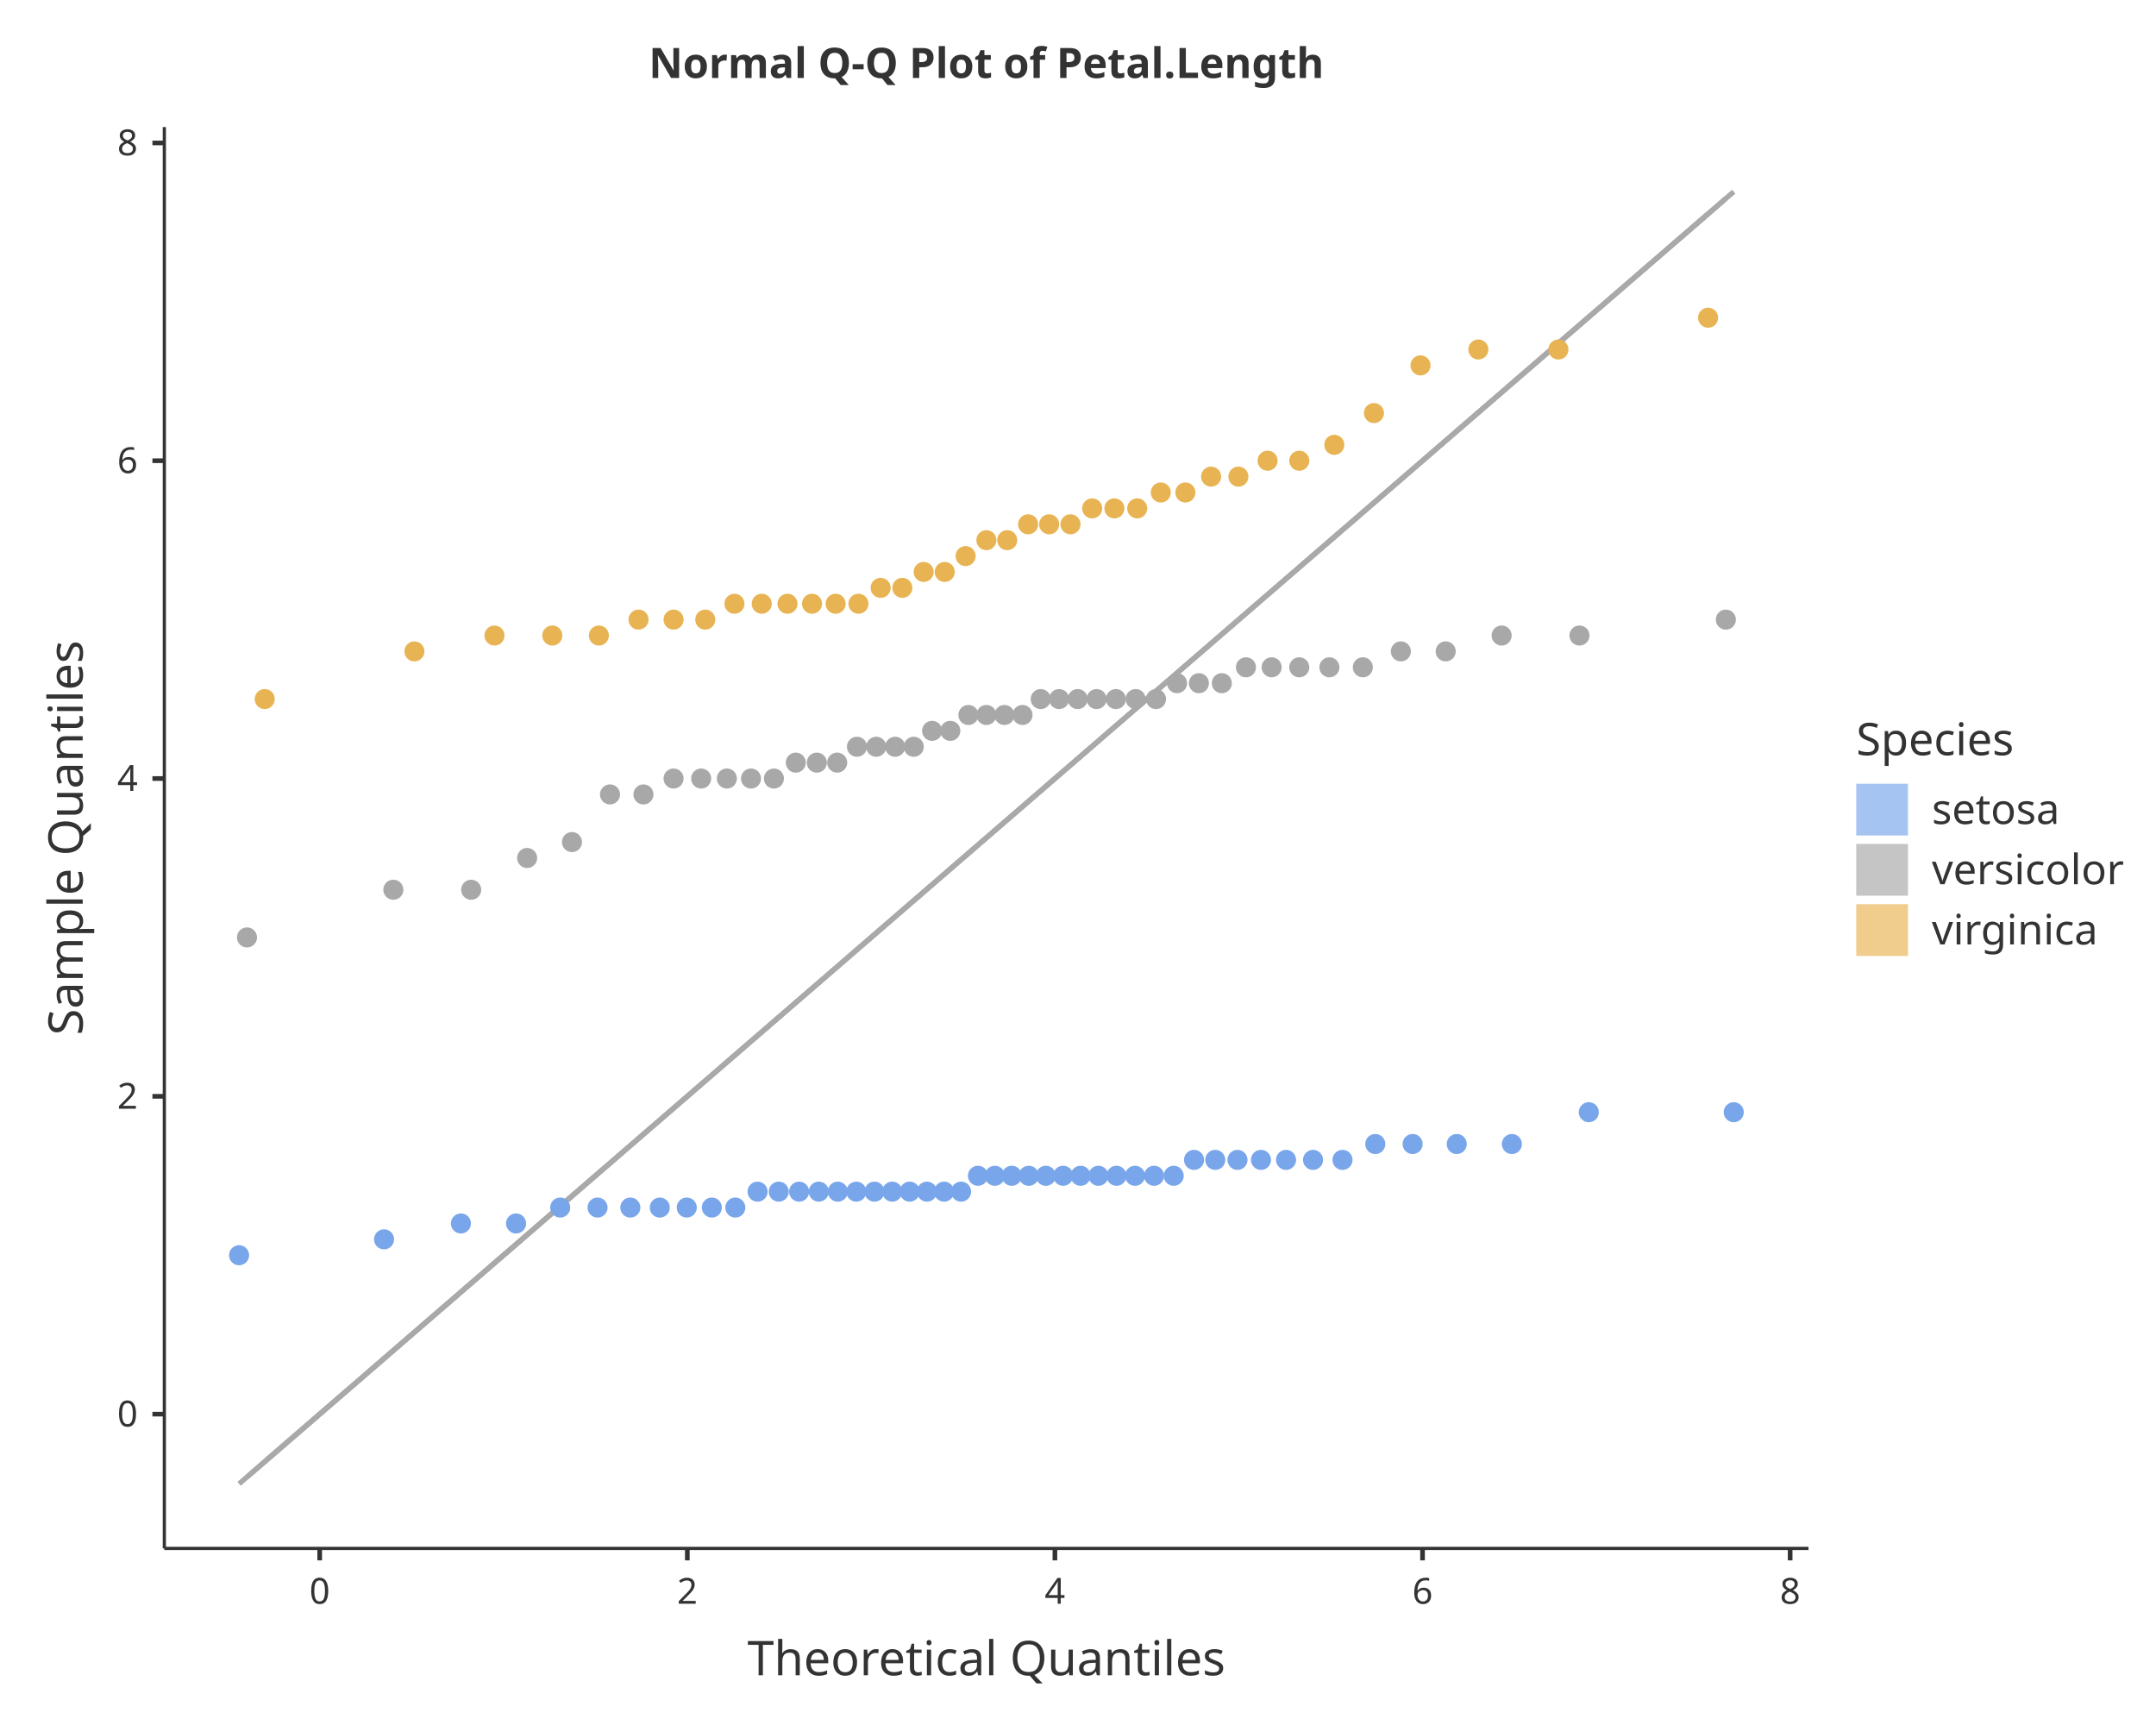
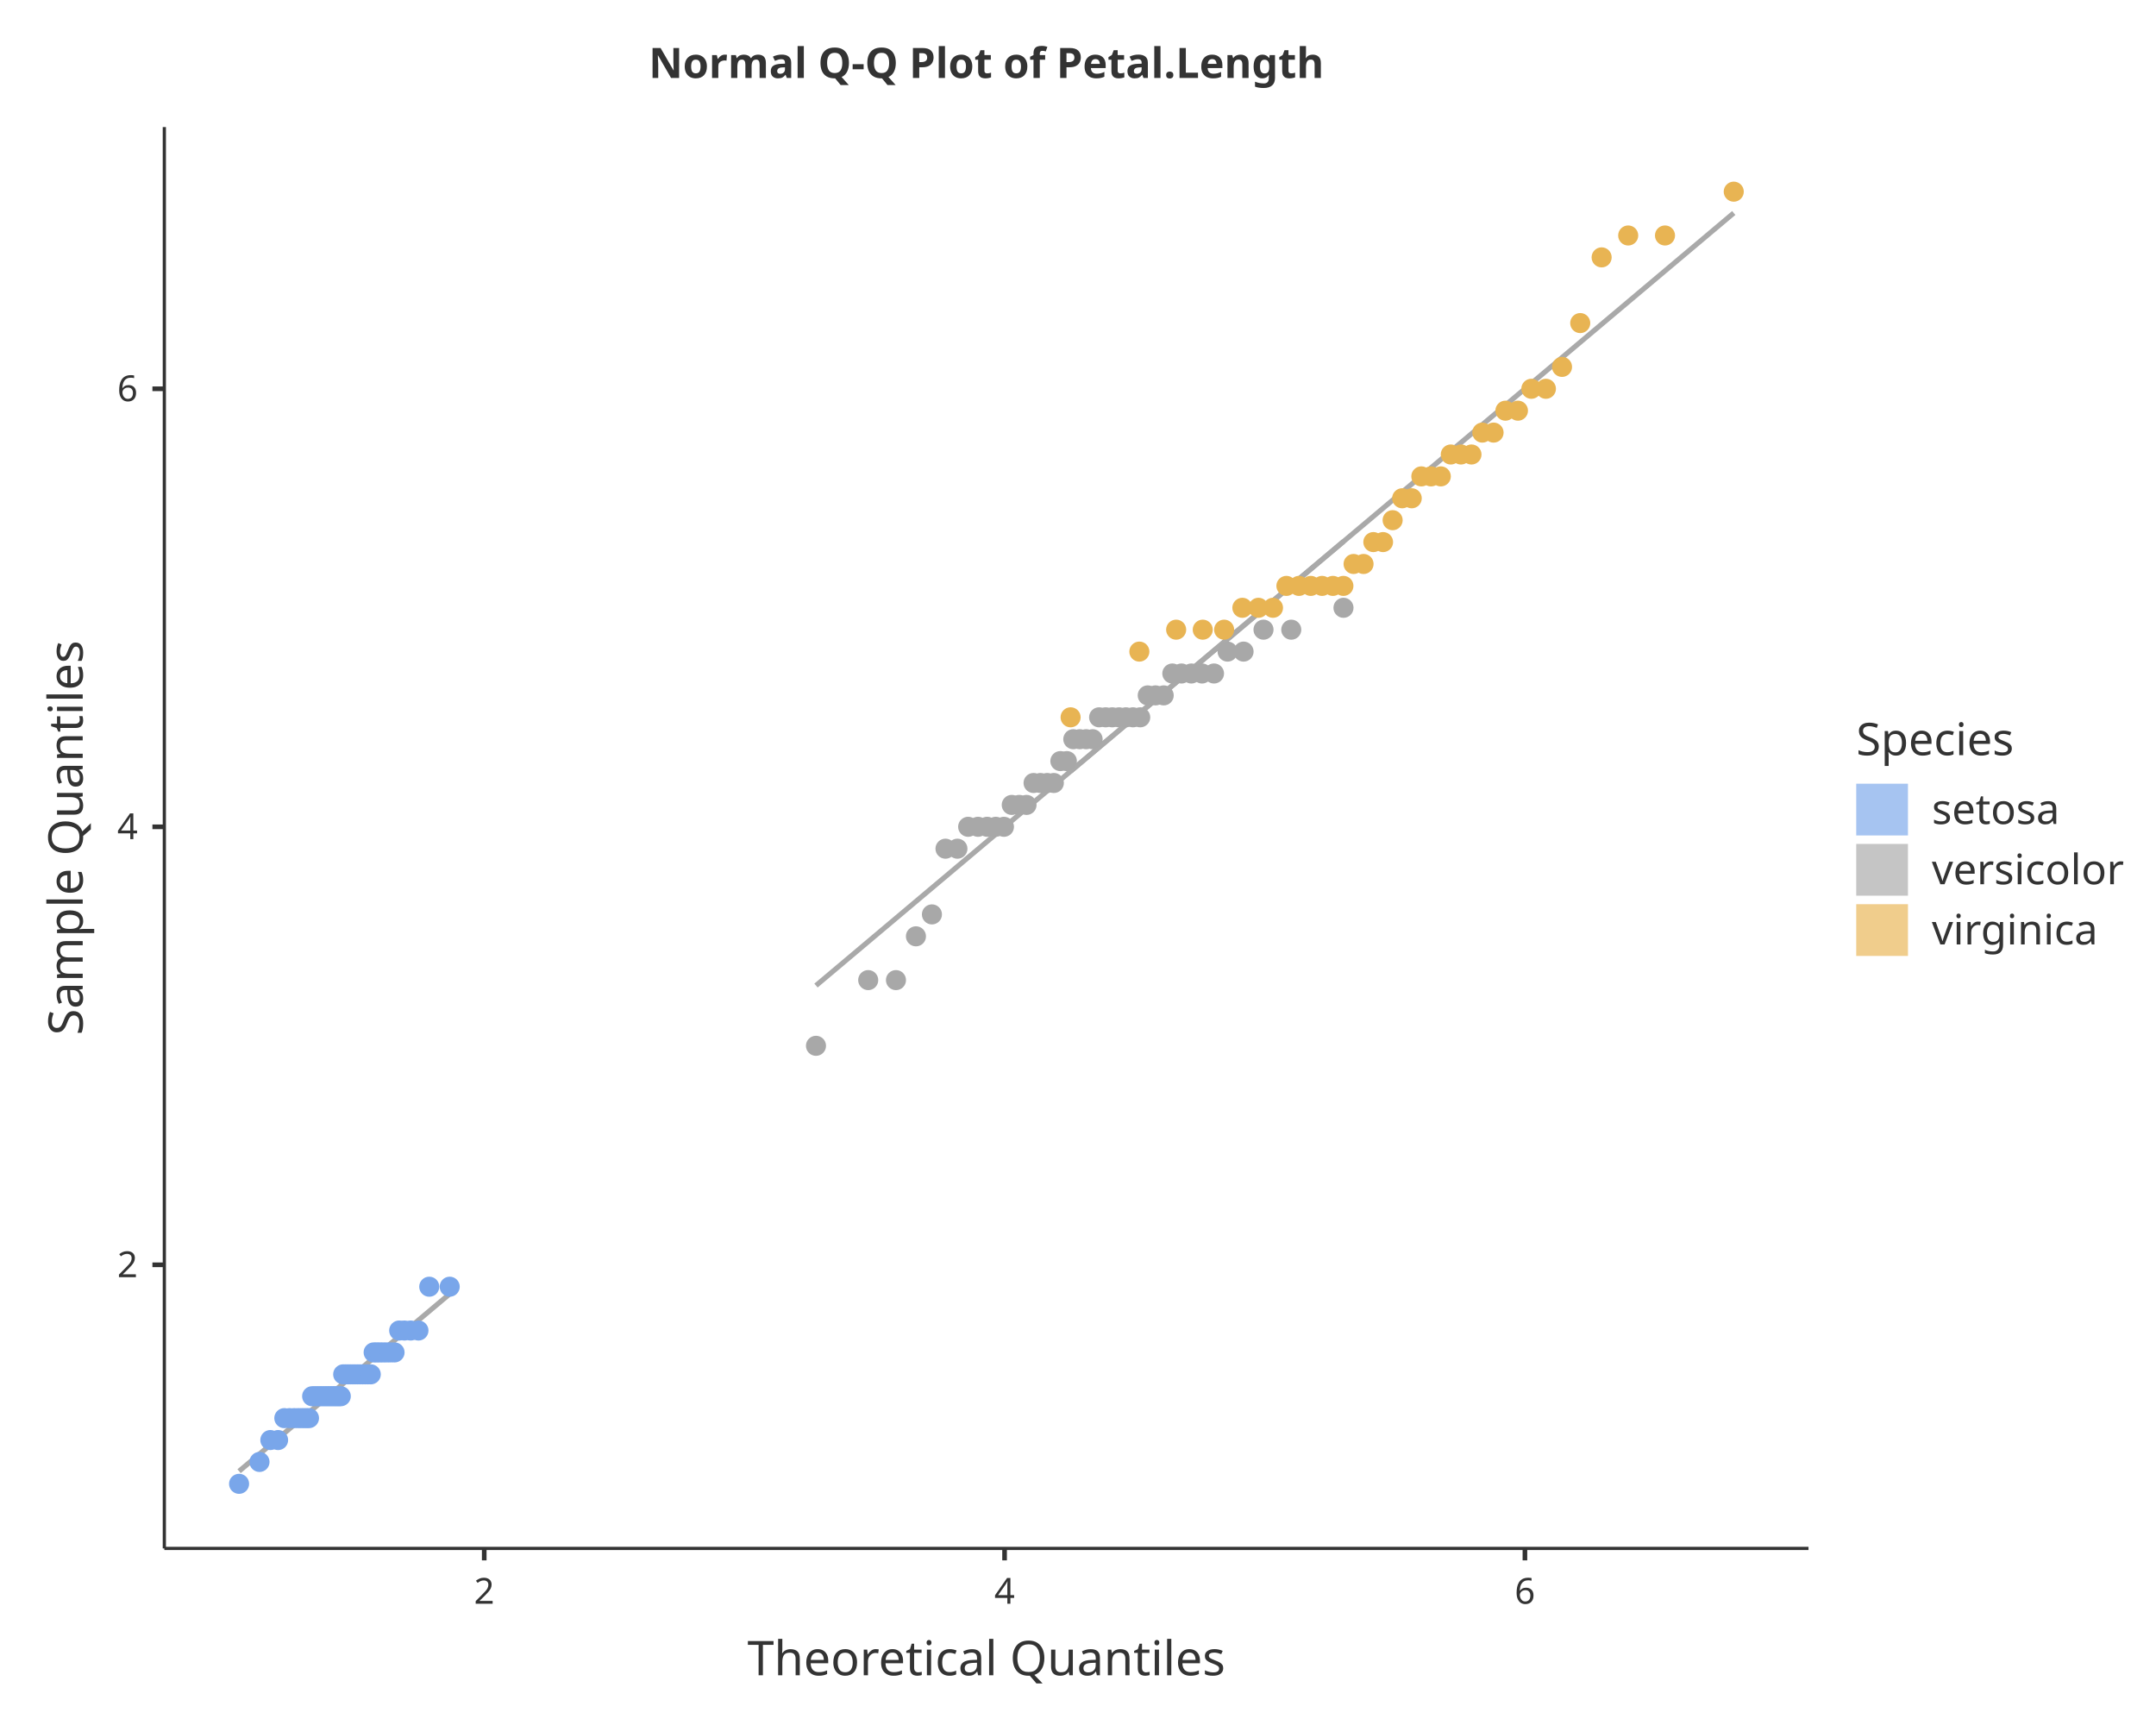
<svg xmlns="http://www.w3.org/2000/svg" class="svglite" data-engine-version="2.0" width="720.00pt" height="576.00pt" viewBox="0 0 720.00 576.00">
  <defs>
    <style type="text/css">
    .svglite line, .svglite polyline, .svglite polygon, .svglite path, .svglite rect, .svglite circle {
      fill: none;
      stroke: #000000;
      stroke-linecap: round;
      stroke-linejoin: round;
      stroke-miterlimit: 10.00;
    }
  </style>
  </defs>
  <rect width="100%" height="100%" style="stroke: none; fill: #FFFFFF;" />
  <defs>
    <clipPath id="cpMC4wMHw3MjAuMDB8MC4wMHw1NzYuMDA=">
      <rect x="0.00" y="0.00" width="720.00" height="576.00" />
    </clipPath>
  </defs>
  <g clip-path="url(#cpMC4wMHw3MjAuMDB8MC4wMHw1NzYuMDA=)">
    <rect x="-0" y="0.00" width="720.00" height="576.00" style="stroke-width: 1.55; stroke: none;" />
  </g>
  <defs>
    <clipPath id="cpNTQuODh8NjAzLjk1fDQyLjQzfDUxNy4wNA==">
      <rect x="54.88" y="42.43" width="549.07" height="474.62" />
    </clipPath>
  </defs>
  <g clip-path="url(#cpNTQuODh8NjAzLjk1fDQyLjQzfDUxNy4wNA==)">
    <rect x="54.88" y="42.43" width="549.07" height="474.62" style="stroke-width: 1.55; stroke: none;" />
-     <polyline points="79.84,495.47 578.99,64.00 " style="stroke-width: 1.71; stroke: #A9A9A9; stroke-linecap: butt;" />
-     <polyline points="82.48,493.19 576.35,66.28 " style="stroke-width: 1.71; stroke: #A9A9A9; stroke-linecap: butt;" />
-     <polyline points="88.41,488.06 570.42,71.41 " style="stroke-width: 1.71; stroke: #A9A9A9; stroke-linecap: butt;" />
-     <circle cx="79.84" cy="419.14" r="2.84" style="stroke-width: 1.03; stroke: #79A6EA; fill: #79A6EA;" />
-     <circle cx="128.25" cy="413.83" r="2.84" style="stroke-width: 1.03; stroke: #79A6EA; fill: #79A6EA;" />
-     <circle cx="153.92" cy="408.53" r="2.84" style="stroke-width: 1.03; stroke: #79A6EA; fill: #79A6EA;" />
-     <circle cx="172.34" cy="408.53" r="2.84" style="stroke-width: 1.03; stroke: #79A6EA; fill: #79A6EA;" />
-     <circle cx="187.08" cy="403.22" r="2.84" style="stroke-width: 1.03; stroke: #79A6EA; fill: #79A6EA;" />
-     <circle cx="199.55" cy="403.22" r="2.84" style="stroke-width: 1.03; stroke: #79A6EA; fill: #79A6EA;" />
-     <circle cx="210.50" cy="403.22" r="2.84" style="stroke-width: 1.03; stroke: #79A6EA; fill: #79A6EA;" />
-     <circle cx="220.34" cy="403.22" r="2.84" style="stroke-width: 1.03; stroke: #79A6EA; fill: #79A6EA;" />
-     <circle cx="229.35" cy="403.22" r="2.84" style="stroke-width: 1.03; stroke: #79A6EA; fill: #79A6EA;" />
-     <circle cx="237.72" cy="403.22" r="2.84" style="stroke-width: 1.03; stroke: #79A6EA; fill: #79A6EA;" />
-     <circle cx="245.56" cy="403.22" r="2.84" style="stroke-width: 1.03; stroke: #79A6EA; fill: #79A6EA;" />
-     <circle cx="252.99" cy="397.91" r="2.84" style="stroke-width: 1.03; stroke: #79A6EA; fill: #79A6EA;" />
-     <circle cx="260.07" cy="397.91" r="2.84" style="stroke-width: 1.03; stroke: #79A6EA; fill: #79A6EA;" />
-     <circle cx="266.87" cy="397.91" r="2.84" style="stroke-width: 1.03; stroke: #79A6EA; fill: #79A6EA;" />
-     <circle cx="273.43" cy="397.91" r="2.84" style="stroke-width: 1.03; stroke: #79A6EA; fill: #79A6EA;" />
-     <circle cx="279.78" cy="397.91" r="2.84" style="stroke-width: 1.03; stroke: #79A6EA; fill: #79A6EA;" />
-     <circle cx="285.97" cy="397.91" r="2.84" style="stroke-width: 1.03; stroke: #79A6EA; fill: #79A6EA;" />
-     <circle cx="292.02" cy="397.91" r="2.84" style="stroke-width: 1.03; stroke: #79A6EA; fill: #79A6EA;" />
-     <circle cx="297.96" cy="397.91" r="2.84" style="stroke-width: 1.03; stroke: #79A6EA; fill: #79A6EA;" />
-     <circle cx="303.80" cy="397.91" r="2.84" style="stroke-width: 1.03; stroke: #79A6EA; fill: #79A6EA;" />
-     <circle cx="309.56" cy="397.91" r="2.84" style="stroke-width: 1.03; stroke: #79A6EA; fill: #79A6EA;" />
-     <circle cx="315.27" cy="397.91" r="2.84" style="stroke-width: 1.03; stroke: #79A6EA; fill: #79A6EA;" />
-     <circle cx="320.95" cy="397.91" r="2.84" style="stroke-width: 1.03; stroke: #79A6EA; fill: #79A6EA;" />
-     <circle cx="326.59" cy="392.61" r="2.84" style="stroke-width: 1.03; stroke: #79A6EA; fill: #79A6EA;" />
-     <circle cx="332.23" cy="392.61" r="2.84" style="stroke-width: 1.03; stroke: #79A6EA; fill: #79A6EA;" />
-     <circle cx="337.88" cy="392.61" r="2.84" style="stroke-width: 1.03; stroke: #79A6EA; fill: #79A6EA;" />
-     <circle cx="343.55" cy="392.61" r="2.84" style="stroke-width: 1.03; stroke: #79A6EA; fill: #79A6EA;" />
-     <circle cx="349.26" cy="392.61" r="2.84" style="stroke-width: 1.03; stroke: #79A6EA; fill: #79A6EA;" />
-     <circle cx="355.03" cy="392.61" r="2.84" style="stroke-width: 1.03; stroke: #79A6EA; fill: #79A6EA;" />
-     <circle cx="360.87" cy="392.61" r="2.84" style="stroke-width: 1.03; stroke: #79A6EA; fill: #79A6EA;" />
-     <circle cx="366.81" cy="392.61" r="2.84" style="stroke-width: 1.03; stroke: #79A6EA; fill: #79A6EA;" />
-     <circle cx="372.86" cy="392.61" r="2.84" style="stroke-width: 1.03; stroke: #79A6EA; fill: #79A6EA;" />
-     <circle cx="379.04" cy="392.61" r="2.84" style="stroke-width: 1.03; stroke: #79A6EA; fill: #79A6EA;" />
-     <circle cx="385.40" cy="392.61" r="2.84" style="stroke-width: 1.03; stroke: #79A6EA; fill: #79A6EA;" />
-     <circle cx="391.96" cy="392.61" r="2.84" style="stroke-width: 1.03; stroke: #79A6EA; fill: #79A6EA;" />
-     <circle cx="398.75" cy="387.30" r="2.84" style="stroke-width: 1.03; stroke: #79A6EA; fill: #79A6EA;" />
-     <circle cx="405.84" cy="387.30" r="2.84" style="stroke-width: 1.03; stroke: #79A6EA; fill: #79A6EA;" />
-     <circle cx="413.26" cy="387.30" r="2.84" style="stroke-width: 1.03; stroke: #79A6EA; fill: #79A6EA;" />
-     <circle cx="421.11" cy="387.30" r="2.84" style="stroke-width: 1.03; stroke: #79A6EA; fill: #79A6EA;" />
-     <circle cx="429.48" cy="387.30" r="2.84" style="stroke-width: 1.03; stroke: #79A6EA; fill: #79A6EA;" />
-     <circle cx="438.49" cy="387.30" r="2.84" style="stroke-width: 1.03; stroke: #79A6EA; fill: #79A6EA;" />
-     <circle cx="448.33" cy="387.30" r="2.84" style="stroke-width: 1.03; stroke: #79A6EA; fill: #79A6EA;" />
-     <circle cx="459.28" cy="382.00" r="2.84" style="stroke-width: 1.03; stroke: #79A6EA; fill: #79A6EA;" />
-     <circle cx="471.75" cy="382.00" r="2.84" style="stroke-width: 1.03; stroke: #79A6EA; fill: #79A6EA;" />
-     <circle cx="486.48" cy="382.00" r="2.84" style="stroke-width: 1.03; stroke: #79A6EA; fill: #79A6EA;" />
-     <circle cx="504.90" cy="382.00" r="2.84" style="stroke-width: 1.03; stroke: #79A6EA; fill: #79A6EA;" />
-     <circle cx="530.58" cy="371.38" r="2.84" style="stroke-width: 1.03; stroke: #79A6EA; fill: #79A6EA;" />
-     <circle cx="578.99" cy="371.38" r="2.84" style="stroke-width: 1.03; stroke: #79A6EA; fill: #79A6EA;" />
-     <circle cx="82.48" cy="313.02" r="2.84" style="stroke-width: 1.03; stroke: #A8A8A8; fill: #A8A8A8;" />
-     <circle cx="131.36" cy="297.10" r="2.84" style="stroke-width: 1.03; stroke: #A8A8A8; fill: #A8A8A8;" />
-     <circle cx="157.35" cy="297.10" r="2.84" style="stroke-width: 1.03; stroke: #A8A8A8; fill: #A8A8A8;" />
-     <circle cx="176.04" cy="286.49" r="2.84" style="stroke-width: 1.03; stroke: #A8A8A8; fill: #A8A8A8;" />
-     <circle cx="191.01" cy="281.18" r="2.84" style="stroke-width: 1.03; stroke: #A8A8A8; fill: #A8A8A8;" />
-     <circle cx="203.71" cy="265.27" r="2.84" style="stroke-width: 1.03; stroke: #A8A8A8; fill: #A8A8A8;" />
-     <circle cx="214.88" cy="265.27" r="2.84" style="stroke-width: 1.03; stroke: #A8A8A8; fill: #A8A8A8;" />
-     <circle cx="224.94" cy="259.96" r="2.84" style="stroke-width: 1.03; stroke: #A8A8A8; fill: #A8A8A8;" />
-     <circle cx="234.16" cy="259.96" r="2.84" style="stroke-width: 1.03; stroke: #A8A8A8; fill: #A8A8A8;" />
-     <circle cx="242.74" cy="259.96" r="2.84" style="stroke-width: 1.03; stroke: #A8A8A8; fill: #A8A8A8;" />
-     <circle cx="250.80" cy="259.96" r="2.84" style="stroke-width: 1.03; stroke: #A8A8A8; fill: #A8A8A8;" />
-     <circle cx="258.45" cy="259.96" r="2.84" style="stroke-width: 1.03; stroke: #A8A8A8; fill: #A8A8A8;" />
-     <circle cx="265.76" cy="254.65" r="2.84" style="stroke-width: 1.03; stroke: #A8A8A8; fill: #A8A8A8;" />
-     <circle cx="272.78" cy="254.65" r="2.84" style="stroke-width: 1.03; stroke: #A8A8A8; fill: #A8A8A8;" />
-     <circle cx="279.58" cy="254.65" r="2.84" style="stroke-width: 1.03; stroke: #A8A8A8; fill: #A8A8A8;" />
-     <circle cx="286.18" cy="249.35" r="2.84" style="stroke-width: 1.03; stroke: #A8A8A8; fill: #A8A8A8;" />
-     <circle cx="292.62" cy="249.35" r="2.84" style="stroke-width: 1.03; stroke: #A8A8A8; fill: #A8A8A8;" />
-     <circle cx="298.94" cy="249.35" r="2.84" style="stroke-width: 1.03; stroke: #A8A8A8; fill: #A8A8A8;" />
-     <circle cx="305.15" cy="249.35" r="2.84" style="stroke-width: 1.03; stroke: #A8A8A8; fill: #A8A8A8;" />
-     <circle cx="311.28" cy="244.04" r="2.84" style="stroke-width: 1.03; stroke: #A8A8A8; fill: #A8A8A8;" />
-     <circle cx="317.36" cy="244.04" r="2.84" style="stroke-width: 1.03; stroke: #A8A8A8; fill: #A8A8A8;" />
-     <circle cx="323.40" cy="238.74" r="2.84" style="stroke-width: 1.03; stroke: #A8A8A8; fill: #A8A8A8;" />
-     <circle cx="329.41" cy="238.74" r="2.84" style="stroke-width: 1.03; stroke: #A8A8A8; fill: #A8A8A8;" />
-     <circle cx="335.43" cy="238.74" r="2.84" style="stroke-width: 1.03; stroke: #A8A8A8; fill: #A8A8A8;" />
-     <circle cx="341.47" cy="238.74" r="2.84" style="stroke-width: 1.03; stroke: #A8A8A8; fill: #A8A8A8;" />
-     <circle cx="347.55" cy="233.43" r="2.84" style="stroke-width: 1.03; stroke: #A8A8A8; fill: #A8A8A8;" />
-     <circle cx="353.68" cy="233.43" r="2.84" style="stroke-width: 1.03; stroke: #A8A8A8; fill: #A8A8A8;" />
-     <circle cx="359.89" cy="233.43" r="2.84" style="stroke-width: 1.03; stroke: #A8A8A8; fill: #A8A8A8;" />
-     <circle cx="366.21" cy="233.43" r="2.84" style="stroke-width: 1.03; stroke: #A8A8A8; fill: #A8A8A8;" />
-     <circle cx="372.65" cy="233.43" r="2.84" style="stroke-width: 1.03; stroke: #A8A8A8; fill: #A8A8A8;" />
-     <circle cx="379.25" cy="233.43" r="2.84" style="stroke-width: 1.03; stroke: #A8A8A8; fill: #A8A8A8;" />
-     <circle cx="386.05" cy="233.43" r="2.84" style="stroke-width: 1.03; stroke: #A8A8A8; fill: #A8A8A8;" />
-     <circle cx="393.07" cy="228.13" r="2.84" style="stroke-width: 1.03; stroke: #A8A8A8; fill: #A8A8A8;" />
-     <circle cx="400.38" cy="228.13" r="2.84" style="stroke-width: 1.03; stroke: #A8A8A8; fill: #A8A8A8;" />
-     <circle cx="408.03" cy="228.13" r="2.84" style="stroke-width: 1.03; stroke: #A8A8A8; fill: #A8A8A8;" />
-     <circle cx="416.09" cy="222.82" r="2.84" style="stroke-width: 1.03; stroke: #A8A8A8; fill: #A8A8A8;" />
-     <circle cx="424.67" cy="222.82" r="2.84" style="stroke-width: 1.03; stroke: #A8A8A8; fill: #A8A8A8;" />
-     <circle cx="433.89" cy="222.82" r="2.84" style="stroke-width: 1.03; stroke: #A8A8A8; fill: #A8A8A8;" />
-     <circle cx="443.95" cy="222.82" r="2.84" style="stroke-width: 1.03; stroke: #A8A8A8; fill: #A8A8A8;" />
-     <circle cx="455.12" cy="222.82" r="2.84" style="stroke-width: 1.03; stroke: #A8A8A8; fill: #A8A8A8;" />
-     <circle cx="467.82" cy="217.51" r="2.84" style="stroke-width: 1.03; stroke: #A8A8A8; fill: #A8A8A8;" />
-     <circle cx="482.79" cy="217.51" r="2.84" style="stroke-width: 1.03; stroke: #A8A8A8; fill: #A8A8A8;" />
-     <circle cx="501.47" cy="212.21" r="2.84" style="stroke-width: 1.03; stroke: #A8A8A8; fill: #A8A8A8;" />
-     <circle cx="527.47" cy="212.21" r="2.84" style="stroke-width: 1.03; stroke: #A8A8A8; fill: #A8A8A8;" />
-     <circle cx="576.35" cy="206.90" r="2.84" style="stroke-width: 1.03; stroke: #A8A8A8; fill: #A8A8A8;" />
-     <circle cx="88.41" cy="233.43" r="2.84" style="stroke-width: 1.03; stroke: #E8B453; fill: #E8B453;" />
-     <circle cx="138.39" cy="217.51" r="2.84" style="stroke-width: 1.03; stroke: #E8B453; fill: #E8B453;" />
-     <circle cx="165.13" cy="212.21" r="2.84" style="stroke-width: 1.03; stroke: #E8B453; fill: #E8B453;" />
-     <circle cx="184.45" cy="212.21" r="2.84" style="stroke-width: 1.03; stroke: #E8B453; fill: #E8B453;" />
-     <circle cx="199.99" cy="212.21" r="2.84" style="stroke-width: 1.03; stroke: #E8B453; fill: #E8B453;" />
-     <circle cx="213.24" cy="206.90" r="2.84" style="stroke-width: 1.03; stroke: #E8B453; fill: #E8B453;" />
-     <circle cx="224.94" cy="206.90" r="2.84" style="stroke-width: 1.03; stroke: #E8B453; fill: #E8B453;" />
-     <circle cx="235.52" cy="206.90" r="2.84" style="stroke-width: 1.03; stroke: #E8B453; fill: #E8B453;" />
-     <circle cx="245.27" cy="201.60" r="2.84" style="stroke-width: 1.03; stroke: #E8B453; fill: #E8B453;" />
-     <circle cx="254.38" cy="201.60" r="2.84" style="stroke-width: 1.03; stroke: #E8B453; fill: #E8B453;" />
-     <circle cx="262.98" cy="201.60" r="2.84" style="stroke-width: 1.03; stroke: #E8B453; fill: #E8B453;" />
-     <circle cx="271.18" cy="201.60" r="2.84" style="stroke-width: 1.03; stroke: #E8B453; fill: #E8B453;" />
-     <circle cx="279.06" cy="201.60" r="2.84" style="stroke-width: 1.03; stroke: #E8B453; fill: #E8B453;" />
-     <circle cx="286.68" cy="201.60" r="2.84" style="stroke-width: 1.03; stroke: #E8B453; fill: #E8B453;" />
-     <circle cx="294.09" cy="196.29" r="2.84" style="stroke-width: 1.03; stroke: #E8B453; fill: #E8B453;" />
-     <circle cx="301.34" cy="196.29" r="2.84" style="stroke-width: 1.03; stroke: #E8B453; fill: #E8B453;" />
-     <circle cx="308.46" cy="190.98" r="2.84" style="stroke-width: 1.03; stroke: #E8B453; fill: #E8B453;" />
-     <circle cx="315.49" cy="190.98" r="2.84" style="stroke-width: 1.03; stroke: #E8B453; fill: #E8B453;" />
-     <circle cx="322.47" cy="185.68" r="2.84" style="stroke-width: 1.03; stroke: #E8B453; fill: #E8B453;" />
-     <circle cx="329.41" cy="180.37" r="2.84" style="stroke-width: 1.03; stroke: #E8B453; fill: #E8B453;" />
-     <circle cx="336.36" cy="180.37" r="2.84" style="stroke-width: 1.03; stroke: #E8B453; fill: #E8B453;" />
-     <circle cx="343.34" cy="175.07" r="2.84" style="stroke-width: 1.03; stroke: #E8B453; fill: #E8B453;" />
-     <circle cx="350.37" cy="175.07" r="2.84" style="stroke-width: 1.03; stroke: #E8B453; fill: #E8B453;" />
-     <circle cx="357.49" cy="175.07" r="2.84" style="stroke-width: 1.03; stroke: #E8B453; fill: #E8B453;" />
-     <circle cx="364.74" cy="169.76" r="2.84" style="stroke-width: 1.03; stroke: #E8B453; fill: #E8B453;" />
-     <circle cx="372.15" cy="169.76" r="2.84" style="stroke-width: 1.03; stroke: #E8B453; fill: #E8B453;" />
-     <circle cx="379.77" cy="169.76" r="2.84" style="stroke-width: 1.03; stroke: #E8B453; fill: #E8B453;" />
-     <circle cx="387.65" cy="164.45" r="2.84" style="stroke-width: 1.03; stroke: #E8B453; fill: #E8B453;" />
-     <circle cx="395.85" cy="164.45" r="2.84" style="stroke-width: 1.03; stroke: #E8B453; fill: #E8B453;" />
-     <circle cx="404.45" cy="159.15" r="2.84" style="stroke-width: 1.03; stroke: #E8B453; fill: #E8B453;" />
-     <circle cx="413.56" cy="159.15" r="2.84" style="stroke-width: 1.03; stroke: #E8B453; fill: #E8B453;" />
-     <circle cx="423.31" cy="153.84" r="2.84" style="stroke-width: 1.03; stroke: #E8B453; fill: #E8B453;" />
-     <circle cx="433.89" cy="153.84" r="2.84" style="stroke-width: 1.03; stroke: #E8B453; fill: #E8B453;" />
-     <circle cx="445.59" cy="148.54" r="2.84" style="stroke-width: 1.03; stroke: #E8B453; fill: #E8B453;" />
-     <circle cx="458.83" cy="137.93" r="2.84" style="stroke-width: 1.03; stroke: #E8B453; fill: #E8B453;" />
-     <circle cx="474.38" cy="122.01" r="2.84" style="stroke-width: 1.03; stroke: #E8B453; fill: #E8B453;" />
-     <circle cx="493.70" cy="116.70" r="2.84" style="stroke-width: 1.03; stroke: #E8B453; fill: #E8B453;" />
-     <circle cx="520.44" cy="116.70" r="2.84" style="stroke-width: 1.03; stroke: #E8B453; fill: #E8B453;" />
-     <circle cx="570.42" cy="106.09" r="2.84" style="stroke-width: 1.03; stroke: #E8B453; fill: #E8B453;" />
+     <polyline points="79.84,491.25 150.18,432.05 " style="stroke-width: 1.71; stroke: #A9A9A9; stroke-linecap: butt;" />
+     <polyline points="272.50,329.09 448.66,180.82 " style="stroke-width: 1.71; stroke: #A9A9A9; stroke-linecap: butt;" />
+     <polyline points="357.53,257.52 578.99,71.12 " style="stroke-width: 1.71; stroke: #A9A9A9; stroke-linecap: butt;" />
+     <circle cx="79.84" cy="495.47" r="2.84" style="stroke-width: 1.03; stroke: #79A6EA; fill: #79A6EA;" />
+     <circle cx="86.66" cy="488.16" r="2.84" style="stroke-width: 1.03; stroke: #79A6EA; fill: #79A6EA;" />
+     <circle cx="90.28" cy="480.85" r="2.84" style="stroke-width: 1.03; stroke: #79A6EA; fill: #79A6EA;" />
+     <circle cx="92.87" cy="480.85" r="2.84" style="stroke-width: 1.03; stroke: #79A6EA; fill: #79A6EA;" />
+     <circle cx="94.95" cy="473.53" r="2.84" style="stroke-width: 1.03; stroke: #79A6EA; fill: #79A6EA;" />
+     <circle cx="96.71" cy="473.53" r="2.84" style="stroke-width: 1.03; stroke: #79A6EA; fill: #79A6EA;" />
+     <circle cx="98.25" cy="473.53" r="2.84" style="stroke-width: 1.03; stroke: #79A6EA; fill: #79A6EA;" />
+     <circle cx="99.64" cy="473.53" r="2.84" style="stroke-width: 1.03; stroke: #79A6EA; fill: #79A6EA;" />
+     <circle cx="100.91" cy="473.53" r="2.84" style="stroke-width: 1.03; stroke: #79A6EA; fill: #79A6EA;" />
+     <circle cx="102.09" cy="473.53" r="2.84" style="stroke-width: 1.03; stroke: #79A6EA; fill: #79A6EA;" />
+     <circle cx="103.19" cy="473.53" r="2.84" style="stroke-width: 1.03; stroke: #79A6EA; fill: #79A6EA;" />
+     <circle cx="104.24" cy="466.22" r="2.84" style="stroke-width: 1.03; stroke: #79A6EA; fill: #79A6EA;" />
+     <circle cx="105.24" cy="466.22" r="2.84" style="stroke-width: 1.03; stroke: #79A6EA; fill: #79A6EA;" />
+     <circle cx="106.19" cy="466.22" r="2.84" style="stroke-width: 1.03; stroke: #79A6EA; fill: #79A6EA;" />
+     <circle cx="107.12" cy="466.22" r="2.84" style="stroke-width: 1.03; stroke: #79A6EA; fill: #79A6EA;" />
+     <circle cx="108.01" cy="466.22" r="2.84" style="stroke-width: 1.03; stroke: #79A6EA; fill: #79A6EA;" />
+     <circle cx="108.89" cy="466.22" r="2.84" style="stroke-width: 1.03; stroke: #79A6EA; fill: #79A6EA;" />
+     <circle cx="109.74" cy="466.22" r="2.84" style="stroke-width: 1.03; stroke: #79A6EA; fill: #79A6EA;" />
+     <circle cx="110.57" cy="466.22" r="2.84" style="stroke-width: 1.03; stroke: #79A6EA; fill: #79A6EA;" />
+     <circle cx="111.40" cy="466.22" r="2.84" style="stroke-width: 1.03; stroke: #79A6EA; fill: #79A6EA;" />
+     <circle cx="112.21" cy="466.22" r="2.84" style="stroke-width: 1.03; stroke: #79A6EA; fill: #79A6EA;" />
+     <circle cx="113.01" cy="466.22" r="2.84" style="stroke-width: 1.03; stroke: #79A6EA; fill: #79A6EA;" />
+     <circle cx="113.81" cy="466.22" r="2.84" style="stroke-width: 1.03; stroke: #79A6EA; fill: #79A6EA;" />
+     <circle cx="114.61" cy="458.91" r="2.84" style="stroke-width: 1.03; stroke: #79A6EA; fill: #79A6EA;" />
+     <circle cx="115.40" cy="458.91" r="2.84" style="stroke-width: 1.03; stroke: #79A6EA; fill: #79A6EA;" />
+     <circle cx="116.20" cy="458.91" r="2.84" style="stroke-width: 1.03; stroke: #79A6EA; fill: #79A6EA;" />
+     <circle cx="117.00" cy="458.91" r="2.84" style="stroke-width: 1.03; stroke: #79A6EA; fill: #79A6EA;" />
+     <circle cx="117.80" cy="458.91" r="2.84" style="stroke-width: 1.03; stroke: #79A6EA; fill: #79A6EA;" />
+     <circle cx="118.62" cy="458.91" r="2.84" style="stroke-width: 1.03; stroke: #79A6EA; fill: #79A6EA;" />
+     <circle cx="119.44" cy="458.91" r="2.84" style="stroke-width: 1.03; stroke: #79A6EA; fill: #79A6EA;" />
+     <circle cx="120.28" cy="458.91" r="2.84" style="stroke-width: 1.03; stroke: #79A6EA; fill: #79A6EA;" />
+     <circle cx="121.13" cy="458.91" r="2.84" style="stroke-width: 1.03; stroke: #79A6EA; fill: #79A6EA;" />
+     <circle cx="122.00" cy="458.91" r="2.84" style="stroke-width: 1.03; stroke: #79A6EA; fill: #79A6EA;" />
+     <circle cx="122.90" cy="458.91" r="2.84" style="stroke-width: 1.03; stroke: #79A6EA; fill: #79A6EA;" />
+     <circle cx="123.82" cy="458.91" r="2.84" style="stroke-width: 1.03; stroke: #79A6EA; fill: #79A6EA;" />
+     <circle cx="124.78" cy="451.59" r="2.84" style="stroke-width: 1.03; stroke: #79A6EA; fill: #79A6EA;" />
+     <circle cx="125.78" cy="451.59" r="2.84" style="stroke-width: 1.03; stroke: #79A6EA; fill: #79A6EA;" />
+     <circle cx="126.82" cy="451.59" r="2.84" style="stroke-width: 1.03; stroke: #79A6EA; fill: #79A6EA;" />
+     <circle cx="127.93" cy="451.59" r="2.84" style="stroke-width: 1.03; stroke: #79A6EA; fill: #79A6EA;" />
+     <circle cx="129.11" cy="451.59" r="2.84" style="stroke-width: 1.03; stroke: #79A6EA; fill: #79A6EA;" />
+     <circle cx="130.38" cy="451.59" r="2.84" style="stroke-width: 1.03; stroke: #79A6EA; fill: #79A6EA;" />
+     <circle cx="131.76" cy="451.59" r="2.84" style="stroke-width: 1.03; stroke: #79A6EA; fill: #79A6EA;" />
+     <circle cx="133.31" cy="444.28" r="2.84" style="stroke-width: 1.03; stroke: #79A6EA; fill: #79A6EA;" />
+     <circle cx="135.06" cy="444.28" r="2.84" style="stroke-width: 1.03; stroke: #79A6EA; fill: #79A6EA;" />
+     <circle cx="137.14" cy="444.28" r="2.84" style="stroke-width: 1.03; stroke: #79A6EA; fill: #79A6EA;" />
+     <circle cx="139.74" cy="444.28" r="2.84" style="stroke-width: 1.03; stroke: #79A6EA; fill: #79A6EA;" />
+     <circle cx="143.35" cy="429.65" r="2.84" style="stroke-width: 1.03; stroke: #79A6EA; fill: #79A6EA;" />
+     <circle cx="150.18" cy="429.65" r="2.84" style="stroke-width: 1.03; stroke: #79A6EA; fill: #79A6EA;" />
+     <circle cx="272.50" cy="349.21" r="2.84" style="stroke-width: 1.03; stroke: #A8A8A8; fill: #A8A8A8;" />
+     <circle cx="289.94" cy="327.27" r="2.84" style="stroke-width: 1.03; stroke: #A8A8A8; fill: #A8A8A8;" />
+     <circle cx="299.21" cy="327.27" r="2.84" style="stroke-width: 1.03; stroke: #A8A8A8; fill: #A8A8A8;" />
+     <circle cx="305.88" cy="312.65" r="2.84" style="stroke-width: 1.03; stroke: #A8A8A8; fill: #A8A8A8;" />
+     <circle cx="311.22" cy="305.33" r="2.84" style="stroke-width: 1.03; stroke: #A8A8A8; fill: #A8A8A8;" />
+     <circle cx="315.75" cy="283.39" r="2.84" style="stroke-width: 1.03; stroke: #A8A8A8; fill: #A8A8A8;" />
+     <circle cx="319.73" cy="283.39" r="2.84" style="stroke-width: 1.03; stroke: #A8A8A8; fill: #A8A8A8;" />
+     <circle cx="323.32" cy="276.08" r="2.84" style="stroke-width: 1.03; stroke: #A8A8A8; fill: #A8A8A8;" />
+     <circle cx="326.61" cy="276.08" r="2.84" style="stroke-width: 1.03; stroke: #A8A8A8; fill: #A8A8A8;" />
+     <circle cx="329.67" cy="276.08" r="2.84" style="stroke-width: 1.03; stroke: #A8A8A8; fill: #A8A8A8;" />
+     <circle cx="332.54" cy="276.08" r="2.84" style="stroke-width: 1.03; stroke: #A8A8A8; fill: #A8A8A8;" />
+     <circle cx="335.27" cy="276.08" r="2.84" style="stroke-width: 1.03; stroke: #A8A8A8; fill: #A8A8A8;" />
+     <circle cx="337.88" cy="268.77" r="2.84" style="stroke-width: 1.03; stroke: #A8A8A8; fill: #A8A8A8;" />
+     <circle cx="340.38" cy="268.77" r="2.84" style="stroke-width: 1.03; stroke: #A8A8A8; fill: #A8A8A8;" />
+     <circle cx="342.81" cy="268.77" r="2.84" style="stroke-width: 1.03; stroke: #A8A8A8; fill: #A8A8A8;" />
+     <circle cx="345.16" cy="261.45" r="2.84" style="stroke-width: 1.03; stroke: #A8A8A8; fill: #A8A8A8;" />
+     <circle cx="347.46" cy="261.45" r="2.84" style="stroke-width: 1.03; stroke: #A8A8A8; fill: #A8A8A8;" />
+     <circle cx="349.71" cy="261.45" r="2.84" style="stroke-width: 1.03; stroke: #A8A8A8; fill: #A8A8A8;" />
+     <circle cx="351.93" cy="261.45" r="2.84" style="stroke-width: 1.03; stroke: #A8A8A8; fill: #A8A8A8;" />
+     <circle cx="354.11" cy="254.14" r="2.84" style="stroke-width: 1.03; stroke: #A8A8A8; fill: #A8A8A8;" />
+     <circle cx="356.28" cy="254.14" r="2.84" style="stroke-width: 1.03; stroke: #A8A8A8; fill: #A8A8A8;" />
+     <circle cx="358.43" cy="246.83" r="2.84" style="stroke-width: 1.03; stroke: #A8A8A8; fill: #A8A8A8;" />
+     <circle cx="360.58" cy="246.83" r="2.84" style="stroke-width: 1.03; stroke: #A8A8A8; fill: #A8A8A8;" />
+     <circle cx="362.73" cy="246.83" r="2.84" style="stroke-width: 1.03; stroke: #A8A8A8; fill: #A8A8A8;" />
+     <circle cx="364.88" cy="246.83" r="2.84" style="stroke-width: 1.03; stroke: #A8A8A8; fill: #A8A8A8;" />
+     <circle cx="367.05" cy="239.52" r="2.84" style="stroke-width: 1.03; stroke: #A8A8A8; fill: #A8A8A8;" />
+     <circle cx="369.24" cy="239.52" r="2.84" style="stroke-width: 1.03; stroke: #A8A8A8; fill: #A8A8A8;" />
+     <circle cx="371.45" cy="239.52" r="2.84" style="stroke-width: 1.03; stroke: #A8A8A8; fill: #A8A8A8;" />
+     <circle cx="373.70" cy="239.52" r="2.84" style="stroke-width: 1.03; stroke: #A8A8A8; fill: #A8A8A8;" />
+     <circle cx="376.00" cy="239.52" r="2.84" style="stroke-width: 1.03; stroke: #A8A8A8; fill: #A8A8A8;" />
+     <circle cx="378.36" cy="239.52" r="2.84" style="stroke-width: 1.03; stroke: #A8A8A8; fill: #A8A8A8;" />
+     <circle cx="380.78" cy="239.52" r="2.84" style="stroke-width: 1.03; stroke: #A8A8A8; fill: #A8A8A8;" />
+     <circle cx="383.29" cy="232.20" r="2.84" style="stroke-width: 1.03; stroke: #A8A8A8; fill: #A8A8A8;" />
+     <circle cx="385.89" cy="232.20" r="2.84" style="stroke-width: 1.03; stroke: #A8A8A8; fill: #A8A8A8;" />
+     <circle cx="388.62" cy="232.20" r="2.84" style="stroke-width: 1.03; stroke: #A8A8A8; fill: #A8A8A8;" />
+     <circle cx="391.50" cy="224.89" r="2.84" style="stroke-width: 1.03; stroke: #A8A8A8; fill: #A8A8A8;" />
+     <circle cx="394.56" cy="224.89" r="2.84" style="stroke-width: 1.03; stroke: #A8A8A8; fill: #A8A8A8;" />
+     <circle cx="397.85" cy="224.89" r="2.84" style="stroke-width: 1.03; stroke: #A8A8A8; fill: #A8A8A8;" />
+     <circle cx="401.43" cy="224.89" r="2.84" style="stroke-width: 1.03; stroke: #A8A8A8; fill: #A8A8A8;" />
+     <circle cx="405.42" cy="224.89" r="2.84" style="stroke-width: 1.03; stroke: #A8A8A8; fill: #A8A8A8;" />
+     <circle cx="409.95" cy="217.58" r="2.84" style="stroke-width: 1.03; stroke: #A8A8A8; fill: #A8A8A8;" />
+     <circle cx="415.29" cy="217.58" r="2.84" style="stroke-width: 1.03; stroke: #A8A8A8; fill: #A8A8A8;" />
+     <circle cx="421.95" cy="210.26" r="2.84" style="stroke-width: 1.03; stroke: #A8A8A8; fill: #A8A8A8;" />
+     <circle cx="431.22" cy="210.26" r="2.84" style="stroke-width: 1.03; stroke: #A8A8A8; fill: #A8A8A8;" />
+     <circle cx="448.66" cy="202.95" r="2.84" style="stroke-width: 1.03; stroke: #A8A8A8; fill: #A8A8A8;" />
+     <circle cx="357.53" cy="239.52" r="2.84" style="stroke-width: 1.03; stroke: #E8B453; fill: #E8B453;" />
+     <circle cx="380.49" cy="217.58" r="2.84" style="stroke-width: 1.03; stroke: #E8B453; fill: #E8B453;" />
+     <circle cx="392.78" cy="210.26" r="2.84" style="stroke-width: 1.03; stroke: #E8B453; fill: #E8B453;" />
+     <circle cx="401.66" cy="210.26" r="2.84" style="stroke-width: 1.03; stroke: #E8B453; fill: #E8B453;" />
+     <circle cx="408.80" cy="210.26" r="2.84" style="stroke-width: 1.03; stroke: #E8B453; fill: #E8B453;" />
+     <circle cx="414.89" cy="202.95" r="2.84" style="stroke-width: 1.03; stroke: #E8B453; fill: #E8B453;" />
+     <circle cx="420.26" cy="202.95" r="2.84" style="stroke-width: 1.03; stroke: #E8B453; fill: #E8B453;" />
+     <circle cx="425.12" cy="202.95" r="2.84" style="stroke-width: 1.03; stroke: #E8B453; fill: #E8B453;" />
+     <circle cx="429.60" cy="195.64" r="2.84" style="stroke-width: 1.03; stroke: #E8B453; fill: #E8B453;" />
+     <circle cx="433.79" cy="195.64" r="2.84" style="stroke-width: 1.03; stroke: #E8B453; fill: #E8B453;" />
+     <circle cx="437.74" cy="195.64" r="2.84" style="stroke-width: 1.03; stroke: #E8B453; fill: #E8B453;" />
+     <circle cx="441.51" cy="195.64" r="2.84" style="stroke-width: 1.03; stroke: #E8B453; fill: #E8B453;" />
+     <circle cx="445.13" cy="195.64" r="2.84" style="stroke-width: 1.03; stroke: #E8B453; fill: #E8B453;" />
+     <circle cx="448.63" cy="195.64" r="2.84" style="stroke-width: 1.03; stroke: #E8B453; fill: #E8B453;" />
+     <circle cx="452.03" cy="188.32" r="2.84" style="stroke-width: 1.03; stroke: #E8B453; fill: #E8B453;" />
+     <circle cx="455.36" cy="188.32" r="2.84" style="stroke-width: 1.03; stroke: #E8B453; fill: #E8B453;" />
+     <circle cx="458.63" cy="181.01" r="2.84" style="stroke-width: 1.03; stroke: #E8B453; fill: #E8B453;" />
+     <circle cx="461.87" cy="181.01" r="2.84" style="stroke-width: 1.03; stroke: #E8B453; fill: #E8B453;" />
+     <circle cx="465.07" cy="173.70" r="2.84" style="stroke-width: 1.03; stroke: #E8B453; fill: #E8B453;" />
+     <circle cx="468.26" cy="166.38" r="2.84" style="stroke-width: 1.03; stroke: #E8B453; fill: #E8B453;" />
+     <circle cx="471.45" cy="166.38" r="2.84" style="stroke-width: 1.03; stroke: #E8B453; fill: #E8B453;" />
+     <circle cx="474.66" cy="159.07" r="2.84" style="stroke-width: 1.03; stroke: #E8B453; fill: #E8B453;" />
+     <circle cx="477.89" cy="159.07" r="2.84" style="stroke-width: 1.03; stroke: #E8B453; fill: #E8B453;" />
+     <circle cx="481.16" cy="159.07" r="2.84" style="stroke-width: 1.03; stroke: #E8B453; fill: #E8B453;" />
+     <circle cx="484.49" cy="151.76" r="2.84" style="stroke-width: 1.03; stroke: #E8B453; fill: #E8B453;" />
+     <circle cx="487.90" cy="151.76" r="2.84" style="stroke-width: 1.03; stroke: #E8B453; fill: #E8B453;" />
+     <circle cx="491.40" cy="151.76" r="2.84" style="stroke-width: 1.03; stroke: #E8B453; fill: #E8B453;" />
+     <circle cx="495.02" cy="144.45" r="2.84" style="stroke-width: 1.03; stroke: #E8B453; fill: #E8B453;" />
+     <circle cx="498.78" cy="144.45" r="2.84" style="stroke-width: 1.03; stroke: #E8B453; fill: #E8B453;" />
+     <circle cx="502.74" cy="137.13" r="2.84" style="stroke-width: 1.03; stroke: #E8B453; fill: #E8B453;" />
+     <circle cx="506.92" cy="137.13" r="2.84" style="stroke-width: 1.03; stroke: #E8B453; fill: #E8B453;" />
+     <circle cx="511.40" cy="129.82" r="2.84" style="stroke-width: 1.03; stroke: #E8B453; fill: #E8B453;" />
+     <circle cx="516.26" cy="129.82" r="2.84" style="stroke-width: 1.03; stroke: #E8B453; fill: #E8B453;" />
+     <circle cx="521.64" cy="122.51" r="2.84" style="stroke-width: 1.03; stroke: #E8B453; fill: #E8B453;" />
+     <circle cx="527.72" cy="107.88" r="2.84" style="stroke-width: 1.03; stroke: #E8B453; fill: #E8B453;" />
+     <circle cx="534.87" cy="85.94" r="2.84" style="stroke-width: 1.03; stroke: #E8B453; fill: #E8B453;" />
+     <circle cx="543.74" cy="78.63" r="2.84" style="stroke-width: 1.03; stroke: #E8B453; fill: #E8B453;" />
+     <circle cx="556.03" cy="78.63" r="2.84" style="stroke-width: 1.03; stroke: #E8B453; fill: #E8B453;" />
+     <circle cx="578.99" cy="64.00" r="2.84" style="stroke-width: 1.03; stroke: #E8B453; fill: #E8B453;" />
  </g>
  <g clip-path="url(#cpMC4wMHw3MjAuMDB8MC4wMHw1NzYuMDA=)">
    <polyline points="54.88,517.04 54.88,42.43 " style="stroke-width: 1.07; stroke: #333333; stroke-linecap: butt;" />
-     <text x="42.58" y="476.32" text-anchor="middle" style="font-size: 12.00px; fill: #333333; font-family: sans;" textLength="6.67px" lengthAdjust="spacingAndGlyphs">0</text>
-     <text x="42.58" y="370.21" text-anchor="middle" style="font-size: 12.00px; fill: #333333; font-family: sans;" textLength="6.67px" lengthAdjust="spacingAndGlyphs">2</text>
-     <text x="42.58" y="264.09" text-anchor="middle" style="font-size: 12.00px; fill: #333333; font-family: sans;" textLength="6.67px" lengthAdjust="spacingAndGlyphs">4</text>
-     <text x="42.58" y="157.97" text-anchor="middle" style="font-size: 12.00px; fill: #333333; font-family: sans;" textLength="6.67px" lengthAdjust="spacingAndGlyphs">6</text>
-     <text x="42.58" y="51.85" text-anchor="middle" style="font-size: 12.00px; fill: #333333; font-family: sans;" textLength="6.67px" lengthAdjust="spacingAndGlyphs">8</text>
-     <polyline points="50.90,472.20 54.88,472.20 " style="stroke-width: 1.55; stroke: #333333; stroke-linecap: butt;" />
-     <polyline points="50.90,366.08 54.88,366.08 " style="stroke-width: 1.55; stroke: #333333; stroke-linecap: butt;" />
-     <polyline points="50.90,259.96 54.88,259.96 " style="stroke-width: 1.55; stroke: #333333; stroke-linecap: butt;" />
-     <polyline points="50.90,153.84 54.88,153.84 " style="stroke-width: 1.55; stroke: #333333; stroke-linecap: butt;" />
-     <polyline points="50.90,47.73 54.88,47.73 " style="stroke-width: 1.55; stroke: #333333; stroke-linecap: butt;" />
+     <text x="42.58" y="426.47" text-anchor="middle" style="font-size: 12.00px; fill: #333333; font-family: sans;" textLength="6.67px" lengthAdjust="spacingAndGlyphs">2</text>
+     <text x="42.58" y="280.21" text-anchor="middle" style="font-size: 12.00px; fill: #333333; font-family: sans;" textLength="6.67px" lengthAdjust="spacingAndGlyphs">4</text>
+     <text x="42.58" y="133.95" text-anchor="middle" style="font-size: 12.00px; fill: #333333; font-family: sans;" textLength="6.67px" lengthAdjust="spacingAndGlyphs">6</text>
+     <polyline points="50.90,422.34 54.88,422.34 " style="stroke-width: 1.55; stroke: #333333; stroke-linecap: butt;" />
+     <polyline points="50.90,276.08 54.88,276.08 " style="stroke-width: 1.55; stroke: #333333; stroke-linecap: butt;" />
+     <polyline points="50.90,129.82 54.88,129.82 " style="stroke-width: 1.55; stroke: #333333; stroke-linecap: butt;" />
    <polyline points="54.88,517.04 603.95,517.04 " style="stroke-width: 1.07; stroke: #333333; stroke-linecap: butt;" />
-     <polyline points="106.76,521.03 106.76,517.04 " style="stroke-width: 1.55; stroke: #333333; stroke-linecap: butt;" />
-     <polyline points="229.53,521.03 229.53,517.04 " style="stroke-width: 1.55; stroke: #333333; stroke-linecap: butt;" />
-     <polyline points="352.29,521.03 352.29,517.04 " style="stroke-width: 1.55; stroke: #333333; stroke-linecap: butt;" />
-     <polyline points="475.06,521.03 475.06,517.04 " style="stroke-width: 1.55; stroke: #333333; stroke-linecap: butt;" />
-     <polyline points="597.82,521.03 597.82,517.04 " style="stroke-width: 1.55; stroke: #333333; stroke-linecap: butt;" />
-     <text x="106.76" y="535.51" text-anchor="middle" style="font-size: 12.00px; fill: #333333; font-family: sans;" textLength="6.67px" lengthAdjust="spacingAndGlyphs">0</text>
-     <text x="229.53" y="535.51" text-anchor="middle" style="font-size: 12.00px; fill: #333333; font-family: sans;" textLength="6.67px" lengthAdjust="spacingAndGlyphs">2</text>
-     <text x="352.29" y="535.51" text-anchor="middle" style="font-size: 12.00px; fill: #333333; font-family: sans;" textLength="6.67px" lengthAdjust="spacingAndGlyphs">4</text>
-     <text x="475.06" y="535.51" text-anchor="middle" style="font-size: 12.00px; fill: #333333; font-family: sans;" textLength="6.67px" lengthAdjust="spacingAndGlyphs">6</text>
-     <text x="597.82" y="535.51" text-anchor="middle" style="font-size: 12.00px; fill: #333333; font-family: sans;" textLength="6.67px" lengthAdjust="spacingAndGlyphs">8</text>
+     <polyline points="161.71,521.03 161.71,517.04 " style="stroke-width: 1.55; stroke: #333333; stroke-linecap: butt;" />
+     <polyline points="335.48,521.03 335.48,517.04 " style="stroke-width: 1.55; stroke: #333333; stroke-linecap: butt;" />
+     <polyline points="509.25,521.03 509.25,517.04 " style="stroke-width: 1.55; stroke: #333333; stroke-linecap: butt;" />
+     <text x="161.71" y="535.51" text-anchor="middle" style="font-size: 12.00px; fill: #333333; font-family: sans;" textLength="6.67px" lengthAdjust="spacingAndGlyphs">2</text>
+     <text x="335.48" y="535.51" text-anchor="middle" style="font-size: 12.00px; fill: #333333; font-family: sans;" textLength="6.67px" lengthAdjust="spacingAndGlyphs">4</text>
+     <text x="509.25" y="535.51" text-anchor="middle" style="font-size: 12.00px; fill: #333333; font-family: sans;" textLength="6.67px" lengthAdjust="spacingAndGlyphs">6</text>
    <text x="329.41" y="559.40" text-anchor="middle" style="font-size: 16.00px; fill: #333333; font-family: sans;" textLength="151.20px" lengthAdjust="spacingAndGlyphs">Theoretical Quantiles</text>
    <text transform="translate(27.62,279.74) rotate(-90)" text-anchor="middle" style="font-size: 16.00px; fill: #333333; font-family: sans;" textLength="126.31px" lengthAdjust="spacingAndGlyphs">Sample Quantiles</text>
    <rect x="619.89" y="240.28" width="85.17" height="78.92" style="stroke-width: 1.55; stroke: none;" />
    <text x="619.89" y="252.16" style="font-size: 15.00px; fill: #333333; font-family: sans;" textLength="53.38px" lengthAdjust="spacingAndGlyphs">Species</text>
    <rect x="619.89" y="261.69" width="17.28" height="17.28" style="stroke-width: 0.75; stroke: none; fill: #A6C4F1;" />
    <rect x="619.89" y="281.80" width="17.28" height="17.28" style="stroke-width: 0.75; stroke: none; fill: #C5C5C5;" />
    <rect x="619.89" y="301.92" width="17.28" height="17.28" style="stroke-width: 0.75; stroke: none; fill: #F0CD8C;" />
    <text x="645.14" y="275.14" style="font-size: 14.00px; fill: #333333; font-family: sans;" textLength="41.26px" lengthAdjust="spacingAndGlyphs">setosa</text>
    <text x="645.14" y="295.26" style="font-size: 14.00px; fill: #333333; font-family: sans;" textLength="59.92px" lengthAdjust="spacingAndGlyphs">versicolor</text>
    <text x="645.14" y="315.37" style="font-size: 14.00px; fill: #333333; font-family: sans;" textLength="51.36px" lengthAdjust="spacingAndGlyphs">virginica</text>
    <text x="329.41" y="26.03" text-anchor="middle" style="font-size: 14.00px; font-weight: bold; fill: #333333; font-family: sans;" textLength="201.56px" lengthAdjust="spacingAndGlyphs">Normal Q-Q Plot of Petal.Length</text>
  </g>
</svg>
